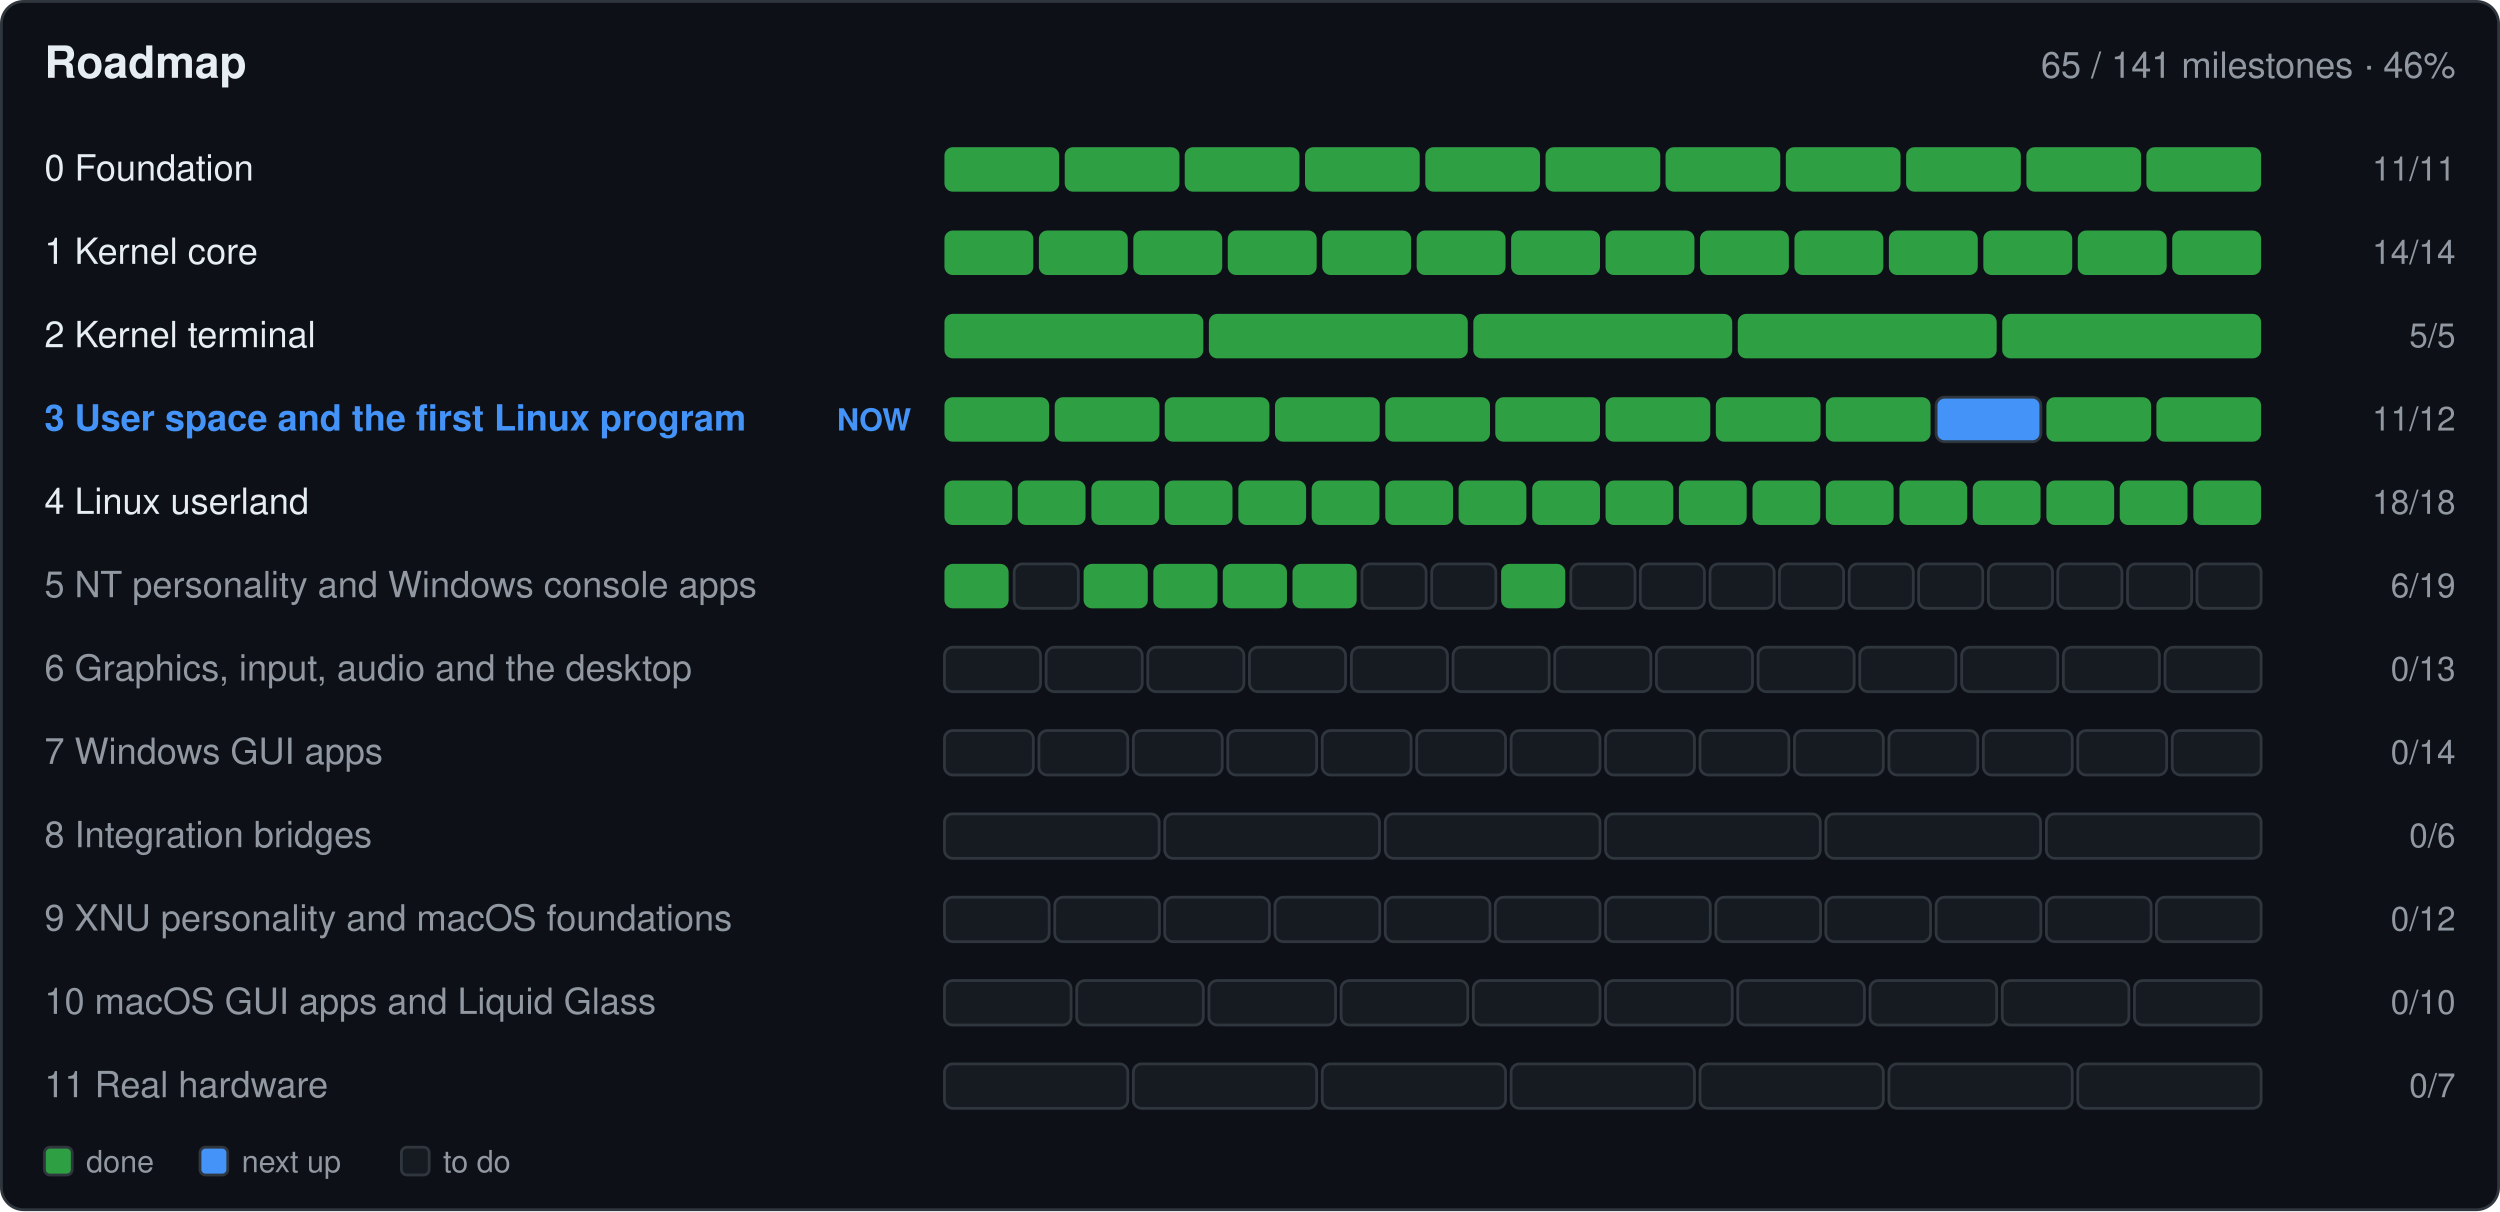
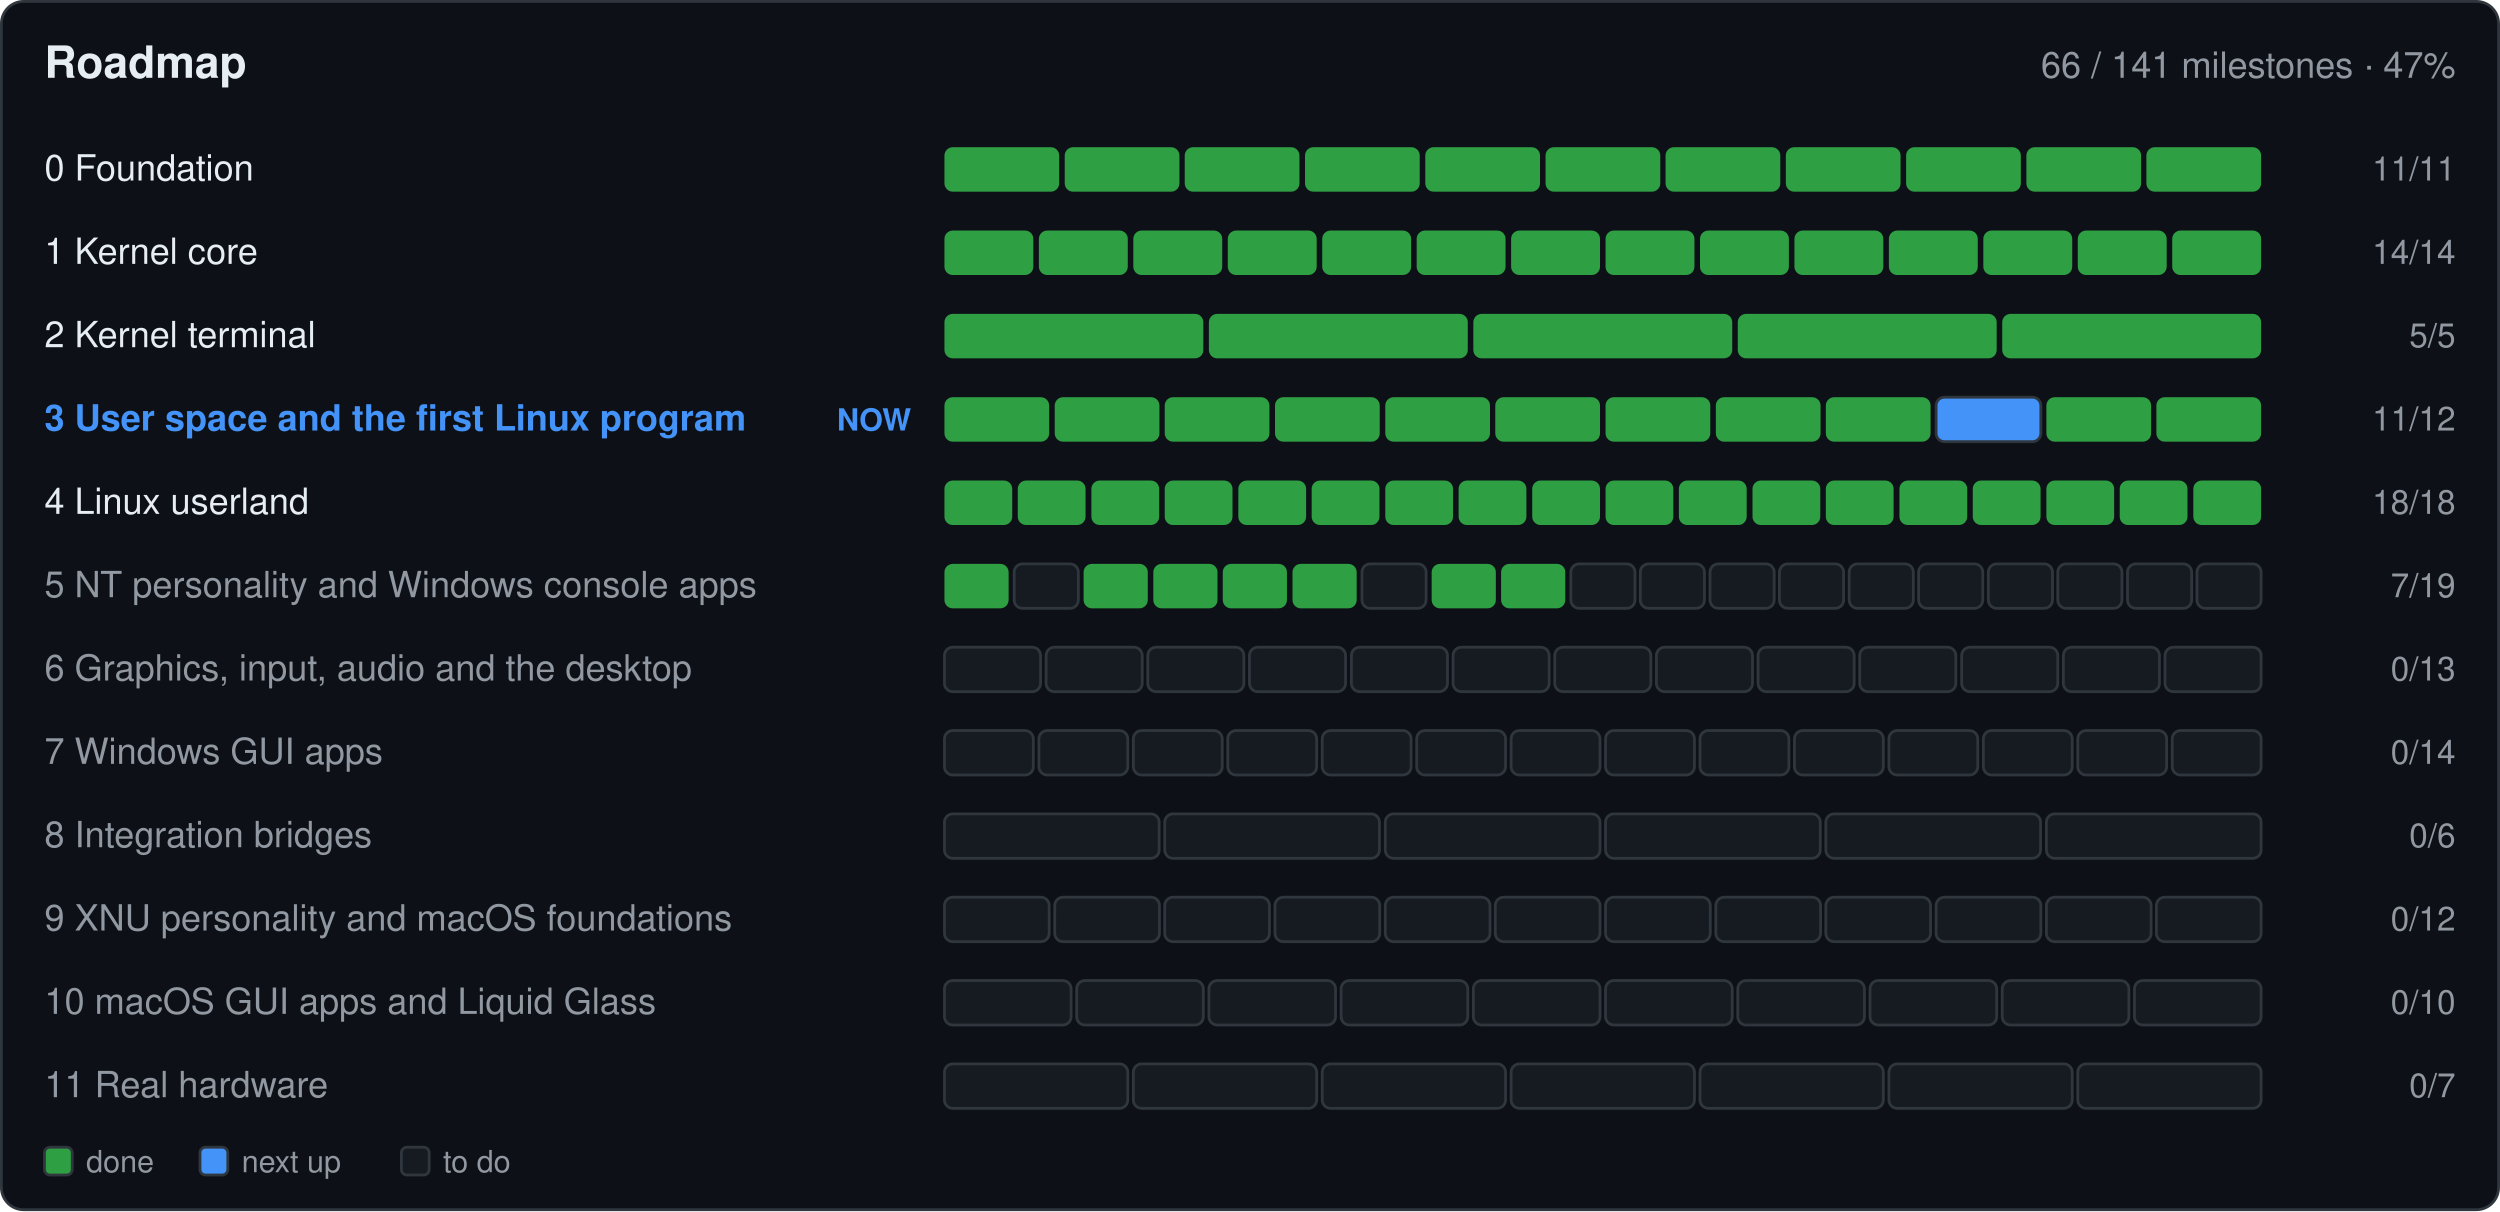
- <svg xmlns="http://www.w3.org/2000/svg" width="900" height="436" viewBox="0 0 900 436" role="img" aria-label="Roadmap: 65 of 141 milestones done">
+ <svg xmlns="http://www.w3.org/2000/svg" width="900" height="436" viewBox="0 0 900 436" role="img" aria-label="Roadmap: 66 of 141 milestones done">
  <rect x="0.5" y="0.5" width="899.0" height="435.0" fill="#0d1117" rx="8" stroke="#30363d" />
  <text x="16.0" y="28.0" font-family="-apple-system,BlinkMacSystemFont,'Segoe UI',Helvetica,Arial,sans-serif" font-size="16" font-weight="600" fill="#e6edf3" text-anchor="start">Roadmap</text>
-   <text x="884.0" y="28.0" font-family="-apple-system,BlinkMacSystemFont,'Segoe UI',Helvetica,Arial,sans-serif" font-size="13" font-weight="400" fill="#9198a1" text-anchor="end">65 / 141 milestones · 46%</text>
+   <text x="884.0" y="28.0" font-family="-apple-system,BlinkMacSystemFont,'Segoe UI',Helvetica,Arial,sans-serif" font-size="13" font-weight="400" fill="#9198a1" text-anchor="end">66 / 141 milestones · 47%</text>
  <text x="16.0" y="65.0" font-family="-apple-system,BlinkMacSystemFont,'Segoe UI',Helvetica,Arial,sans-serif" font-size="13" font-weight="400" fill="#e6edf3" text-anchor="start"> 0  Foundation</text>
  <g>
    <rect x="340.0" y="53.0" width="41.3" height="16.0" fill="#2ea043" rx="3" />
  </g>
  <g>
    <rect x="383.3" y="53.0" width="41.3" height="16.0" fill="#2ea043" rx="3" />
  </g>
  <g>
    <rect x="426.5" y="53.0" width="41.3" height="16.0" fill="#2ea043" rx="3" />
  </g>
  <g>
    <rect x="469.8" y="53.0" width="41.3" height="16.0" fill="#2ea043" rx="3" />
  </g>
  <g>
    <rect x="513.1" y="53.0" width="41.3" height="16.0" fill="#2ea043" rx="3" />
  </g>
  <g>
    <rect x="556.4" y="53.0" width="41.3" height="16.0" fill="#2ea043" rx="3" />
  </g>
  <g>
    <rect x="599.6" y="53.0" width="41.3" height="16.0" fill="#2ea043" rx="3" />
  </g>
  <g>
    <rect x="642.9" y="53.0" width="41.3" height="16.0" fill="#2ea043" rx="3" />
  </g>
  <g>
    <rect x="686.2" y="53.0" width="41.3" height="16.0" fill="#2ea043" rx="3" />
  </g>
  <g>
    <rect x="729.5" y="53.0" width="41.3" height="16.0" fill="#2ea043" rx="3" />
  </g>
  <g>
    <rect x="772.7" y="53.0" width="41.3" height="16.0" fill="#2ea043" rx="3" />
  </g>
  <text x="884.0" y="65.0" font-family="-apple-system,BlinkMacSystemFont,'Segoe UI',Helvetica,Arial,sans-serif" font-size="12" font-weight="400" fill="#9198a1" text-anchor="end">11/11</text>
  <text x="16.0" y="95.0" font-family="-apple-system,BlinkMacSystemFont,'Segoe UI',Helvetica,Arial,sans-serif" font-size="13" font-weight="400" fill="#e6edf3" text-anchor="start"> 1  Kernel core</text>
  <g>
    <rect x="340.0" y="83.0" width="32.0" height="16.0" fill="#2ea043" rx="3" />
  </g>
  <g>
    <rect x="374.0" y="83.0" width="32.0" height="16.0" fill="#2ea043" rx="3" />
  </g>
  <g>
    <rect x="408.0" y="83.0" width="32.0" height="16.0" fill="#2ea043" rx="3" />
  </g>
  <g>
    <rect x="442.0" y="83.0" width="32.0" height="16.0" fill="#2ea043" rx="3" />
  </g>
  <g>
    <rect x="476.0" y="83.0" width="32.0" height="16.0" fill="#2ea043" rx="3" />
  </g>
  <g>
    <rect x="510.0" y="83.0" width="32.0" height="16.0" fill="#2ea043" rx="3" />
  </g>
  <g>
    <rect x="544.0" y="83.0" width="32.0" height="16.0" fill="#2ea043" rx="3" />
  </g>
  <g>
    <rect x="578.0" y="83.0" width="32.0" height="16.0" fill="#2ea043" rx="3" />
  </g>
  <g>
    <rect x="612.0" y="83.0" width="32.0" height="16.0" fill="#2ea043" rx="3" />
  </g>
  <g>
    <rect x="646.0" y="83.0" width="32.0" height="16.0" fill="#2ea043" rx="3" />
  </g>
  <g>
    <rect x="680.0" y="83.0" width="32.0" height="16.0" fill="#2ea043" rx="3" />
  </g>
  <g>
    <rect x="714.0" y="83.0" width="32.0" height="16.0" fill="#2ea043" rx="3" />
  </g>
  <g>
    <rect x="748.0" y="83.0" width="32.0" height="16.0" fill="#2ea043" rx="3" />
  </g>
  <g>
    <rect x="782.0" y="83.0" width="32.0" height="16.0" fill="#2ea043" rx="3" />
  </g>
  <text x="884.0" y="95.0" font-family="-apple-system,BlinkMacSystemFont,'Segoe UI',Helvetica,Arial,sans-serif" font-size="12" font-weight="400" fill="#9198a1" text-anchor="end">14/14</text>
  <text x="16.0" y="125.0" font-family="-apple-system,BlinkMacSystemFont,'Segoe UI',Helvetica,Arial,sans-serif" font-size="13" font-weight="400" fill="#e6edf3" text-anchor="start"> 2  Kernel terminal</text>
  <g>
    <rect x="340.0" y="113.0" width="93.2" height="16.0" fill="#2ea043" rx="3" />
  </g>
  <g>
    <rect x="435.2" y="113.0" width="93.2" height="16.0" fill="#2ea043" rx="3" />
  </g>
  <g>
    <rect x="530.4" y="113.0" width="93.2" height="16.0" fill="#2ea043" rx="3" />
  </g>
  <g>
    <rect x="625.6" y="113.0" width="93.2" height="16.0" fill="#2ea043" rx="3" />
  </g>
  <g>
    <rect x="720.8" y="113.0" width="93.2" height="16.0" fill="#2ea043" rx="3" />
  </g>
  <text x="884.0" y="125.0" font-family="-apple-system,BlinkMacSystemFont,'Segoe UI',Helvetica,Arial,sans-serif" font-size="12" font-weight="400" fill="#9198a1" text-anchor="end">5/5</text>
  <text x="16.0" y="155.0" font-family="-apple-system,BlinkMacSystemFont,'Segoe UI',Helvetica,Arial,sans-serif" font-size="13" font-weight="600" fill="#4493f8" text-anchor="start"> 3  User space and the first Linux program</text>
  <text x="328.0" y="155.0" font-family="-apple-system,BlinkMacSystemFont,'Segoe UI',Helvetica,Arial,sans-serif" font-size="11" font-weight="600" fill="#4493f8" text-anchor="end">NOW</text>
  <g>
    <rect x="340.0" y="143.0" width="37.7" height="16.0" fill="#2ea043" rx="3" />
  </g>
  <g>
    <rect x="379.7" y="143.0" width="37.7" height="16.0" fill="#2ea043" rx="3" />
  </g>
  <g>
    <rect x="419.3" y="143.0" width="37.7" height="16.0" fill="#2ea043" rx="3" />
  </g>
  <g>
    <rect x="459.0" y="143.0" width="37.7" height="16.0" fill="#2ea043" rx="3" />
  </g>
  <g>
    <rect x="498.7" y="143.0" width="37.7" height="16.0" fill="#2ea043" rx="3" />
  </g>
  <g>
    <rect x="538.3" y="143.0" width="37.7" height="16.0" fill="#2ea043" rx="3" />
  </g>
  <g>
    <rect x="578.0" y="143.0" width="37.7" height="16.0" fill="#2ea043" rx="3" />
  </g>
  <g>
    <rect x="617.7" y="143.0" width="37.7" height="16.0" fill="#2ea043" rx="3" />
  </g>
  <g>
    <rect x="657.3" y="143.0" width="37.7" height="16.0" fill="#2ea043" rx="3" />
  </g>
  <g>
    <rect x="697.0" y="143.0" width="37.7" height="16.0" fill="#4493f8" rx="3" stroke="#30363d" />
  </g>
  <g>
    <rect x="736.7" y="143.0" width="37.7" height="16.0" fill="#2ea043" rx="3" />
  </g>
  <g>
    <rect x="776.3" y="143.0" width="37.7" height="16.0" fill="#2ea043" rx="3" />
  </g>
  <text x="884.0" y="155.0" font-family="-apple-system,BlinkMacSystemFont,'Segoe UI',Helvetica,Arial,sans-serif" font-size="12" font-weight="400" fill="#9198a1" text-anchor="end">11/12</text>
  <text x="16.0" y="185.0" font-family="-apple-system,BlinkMacSystemFont,'Segoe UI',Helvetica,Arial,sans-serif" font-size="13" font-weight="400" fill="#e6edf3" text-anchor="start"> 4  Linux userland</text>
  <g>
    <rect x="340.0" y="173.0" width="24.4" height="16.0" fill="#2ea043" rx="3" />
  </g>
  <g>
    <rect x="366.4" y="173.0" width="24.4" height="16.0" fill="#2ea043" rx="3" />
  </g>
  <g>
    <rect x="392.9" y="173.0" width="24.4" height="16.0" fill="#2ea043" rx="3" />
  </g>
  <g>
    <rect x="419.3" y="173.0" width="24.4" height="16.0" fill="#2ea043" rx="3" />
  </g>
  <g>
    <rect x="445.8" y="173.0" width="24.4" height="16.0" fill="#2ea043" rx="3" />
  </g>
  <g>
    <rect x="472.2" y="173.0" width="24.4" height="16.0" fill="#2ea043" rx="3" />
  </g>
  <g>
    <rect x="498.7" y="173.0" width="24.4" height="16.0" fill="#2ea043" rx="3" />
  </g>
  <g>
    <rect x="525.1" y="173.0" width="24.4" height="16.0" fill="#2ea043" rx="3" />
  </g>
  <g>
    <rect x="551.6" y="173.0" width="24.4" height="16.0" fill="#2ea043" rx="3" />
  </g>
  <g>
    <rect x="578.0" y="173.0" width="24.4" height="16.0" fill="#2ea043" rx="3" />
  </g>
  <g>
    <rect x="604.4" y="173.0" width="24.4" height="16.0" fill="#2ea043" rx="3" />
  </g>
  <g>
    <rect x="630.9" y="173.0" width="24.4" height="16.0" fill="#2ea043" rx="3" />
  </g>
  <g>
    <rect x="657.3" y="173.0" width="24.4" height="16.0" fill="#2ea043" rx="3" />
  </g>
  <g>
    <rect x="683.8" y="173.0" width="24.4" height="16.0" fill="#2ea043" rx="3" />
  </g>
  <g>
    <rect x="710.2" y="173.0" width="24.4" height="16.0" fill="#2ea043" rx="3" />
  </g>
  <g>
    <rect x="736.7" y="173.0" width="24.4" height="16.0" fill="#2ea043" rx="3" />
  </g>
  <g>
    <rect x="763.1" y="173.0" width="24.4" height="16.0" fill="#2ea043" rx="3" />
  </g>
  <g>
    <rect x="789.6" y="173.0" width="24.4" height="16.0" fill="#2ea043" rx="3" />
  </g>
  <text x="884.0" y="185.0" font-family="-apple-system,BlinkMacSystemFont,'Segoe UI',Helvetica,Arial,sans-serif" font-size="12" font-weight="400" fill="#9198a1" text-anchor="end">18/18</text>
  <text x="16.0" y="215.0" font-family="-apple-system,BlinkMacSystemFont,'Segoe UI',Helvetica,Arial,sans-serif" font-size="13" font-weight="400" fill="#9198a1" text-anchor="start"> 5  NT personality and Windows console apps</text>
  <g>
    <rect x="340.0" y="203.0" width="23.1" height="16.0" fill="#2ea043" rx="3" />
  </g>
  <g>
    <rect x="365.1" y="203.0" width="23.1" height="16.0" fill="#161b22" rx="3" stroke="#30363d" />
  </g>
  <g>
    <rect x="390.1" y="203.0" width="23.1" height="16.0" fill="#2ea043" rx="3" />
  </g>
  <g>
    <rect x="415.2" y="203.0" width="23.1" height="16.0" fill="#2ea043" rx="3" />
  </g>
  <g>
    <rect x="440.2" y="203.0" width="23.1" height="16.0" fill="#2ea043" rx="3" />
  </g>
  <g>
    <rect x="465.3" y="203.0" width="23.1" height="16.0" fill="#2ea043" rx="3" />
  </g>
  <g>
    <rect x="490.3" y="203.0" width="23.1" height="16.0" fill="#161b22" rx="3" stroke="#30363d" />
  </g>
  <g>
-     <rect x="515.4" y="203.0" width="23.1" height="16.0" fill="#161b22" rx="3" stroke="#30363d" />
+     <rect x="515.4" y="203.0" width="23.1" height="16.0" fill="#2ea043" rx="3" />
  </g>
  <g>
    <rect x="540.4" y="203.0" width="23.1" height="16.0" fill="#2ea043" rx="3" />
  </g>
  <g>
    <rect x="565.5" y="203.0" width="23.1" height="16.0" fill="#161b22" rx="3" stroke="#30363d" />
  </g>
  <g>
    <rect x="590.5" y="203.0" width="23.1" height="16.0" fill="#161b22" rx="3" stroke="#30363d" />
  </g>
  <g>
    <rect x="615.6" y="203.0" width="23.1" height="16.0" fill="#161b22" rx="3" stroke="#30363d" />
  </g>
  <g>
    <rect x="640.6" y="203.0" width="23.1" height="16.0" fill="#161b22" rx="3" stroke="#30363d" />
  </g>
  <g>
    <rect x="665.7" y="203.0" width="23.1" height="16.0" fill="#161b22" rx="3" stroke="#30363d" />
  </g>
  <g>
    <rect x="690.7" y="203.0" width="23.1" height="16.0" fill="#161b22" rx="3" stroke="#30363d" />
  </g>
  <g>
    <rect x="715.8" y="203.0" width="23.1" height="16.0" fill="#161b22" rx="3" stroke="#30363d" />
  </g>
  <g>
    <rect x="740.8" y="203.0" width="23.1" height="16.0" fill="#161b22" rx="3" stroke="#30363d" />
  </g>
  <g>
    <rect x="765.9" y="203.0" width="23.1" height="16.0" fill="#161b22" rx="3" stroke="#30363d" />
  </g>
  <g>
    <rect x="790.9" y="203.0" width="23.1" height="16.0" fill="#161b22" rx="3" stroke="#30363d" />
  </g>
-   <text x="884.0" y="215.0" font-family="-apple-system,BlinkMacSystemFont,'Segoe UI',Helvetica,Arial,sans-serif" font-size="12" font-weight="400" fill="#9198a1" text-anchor="end">6/19</text>
+   <text x="884.0" y="215.0" font-family="-apple-system,BlinkMacSystemFont,'Segoe UI',Helvetica,Arial,sans-serif" font-size="12" font-weight="400" fill="#9198a1" text-anchor="end">7/19</text>
  <text x="16.0" y="245.0" font-family="-apple-system,BlinkMacSystemFont,'Segoe UI',Helvetica,Arial,sans-serif" font-size="13" font-weight="400" fill="#9198a1" text-anchor="start"> 6  Graphics, input, audio and the desktop</text>
  <g>
    <rect x="340.0" y="233.0" width="34.6" height="16.0" fill="#161b22" rx="3" stroke="#30363d" />
  </g>
  <g>
    <rect x="376.6" y="233.0" width="34.6" height="16.0" fill="#161b22" rx="3" stroke="#30363d" />
  </g>
  <g>
    <rect x="413.2" y="233.0" width="34.6" height="16.0" fill="#161b22" rx="3" stroke="#30363d" />
  </g>
  <g>
    <rect x="449.8" y="233.0" width="34.6" height="16.0" fill="#161b22" rx="3" stroke="#30363d" />
  </g>
  <g>
    <rect x="486.5" y="233.0" width="34.6" height="16.0" fill="#161b22" rx="3" stroke="#30363d" />
  </g>
  <g>
    <rect x="523.1" y="233.0" width="34.6" height="16.0" fill="#161b22" rx="3" stroke="#30363d" />
  </g>
  <g>
    <rect x="559.7" y="233.0" width="34.6" height="16.0" fill="#161b22" rx="3" stroke="#30363d" />
  </g>
  <g>
    <rect x="596.3" y="233.0" width="34.6" height="16.0" fill="#161b22" rx="3" stroke="#30363d" />
  </g>
  <g>
    <rect x="632.9" y="233.0" width="34.6" height="16.0" fill="#161b22" rx="3" stroke="#30363d" />
  </g>
  <g>
    <rect x="669.5" y="233.0" width="34.6" height="16.0" fill="#161b22" rx="3" stroke="#30363d" />
  </g>
  <g>
    <rect x="706.2" y="233.0" width="34.6" height="16.0" fill="#161b22" rx="3" stroke="#30363d" />
  </g>
  <g>
    <rect x="742.8" y="233.0" width="34.6" height="16.0" fill="#161b22" rx="3" stroke="#30363d" />
  </g>
  <g>
    <rect x="779.4" y="233.0" width="34.6" height="16.0" fill="#161b22" rx="3" stroke="#30363d" />
  </g>
  <text x="884.0" y="245.0" font-family="-apple-system,BlinkMacSystemFont,'Segoe UI',Helvetica,Arial,sans-serif" font-size="12" font-weight="400" fill="#9198a1" text-anchor="end">0/13</text>
  <text x="16.0" y="275.0" font-family="-apple-system,BlinkMacSystemFont,'Segoe UI',Helvetica,Arial,sans-serif" font-size="13" font-weight="400" fill="#9198a1" text-anchor="start"> 7  Windows GUI apps</text>
  <g>
    <rect x="340.0" y="263.0" width="32.0" height="16.0" fill="#161b22" rx="3" stroke="#30363d" />
  </g>
  <g>
    <rect x="374.0" y="263.0" width="32.0" height="16.0" fill="#161b22" rx="3" stroke="#30363d" />
  </g>
  <g>
    <rect x="408.0" y="263.0" width="32.0" height="16.0" fill="#161b22" rx="3" stroke="#30363d" />
  </g>
  <g>
    <rect x="442.0" y="263.0" width="32.0" height="16.0" fill="#161b22" rx="3" stroke="#30363d" />
  </g>
  <g>
    <rect x="476.0" y="263.0" width="32.0" height="16.0" fill="#161b22" rx="3" stroke="#30363d" />
  </g>
  <g>
    <rect x="510.0" y="263.0" width="32.0" height="16.0" fill="#161b22" rx="3" stroke="#30363d" />
  </g>
  <g>
    <rect x="544.0" y="263.0" width="32.0" height="16.0" fill="#161b22" rx="3" stroke="#30363d" />
  </g>
  <g>
    <rect x="578.0" y="263.0" width="32.0" height="16.0" fill="#161b22" rx="3" stroke="#30363d" />
  </g>
  <g>
    <rect x="612.0" y="263.0" width="32.0" height="16.0" fill="#161b22" rx="3" stroke="#30363d" />
  </g>
  <g>
    <rect x="646.0" y="263.0" width="32.0" height="16.0" fill="#161b22" rx="3" stroke="#30363d" />
  </g>
  <g>
    <rect x="680.0" y="263.0" width="32.0" height="16.0" fill="#161b22" rx="3" stroke="#30363d" />
  </g>
  <g>
    <rect x="714.0" y="263.0" width="32.0" height="16.0" fill="#161b22" rx="3" stroke="#30363d" />
  </g>
  <g>
    <rect x="748.0" y="263.0" width="32.0" height="16.0" fill="#161b22" rx="3" stroke="#30363d" />
  </g>
  <g>
    <rect x="782.0" y="263.0" width="32.0" height="16.0" fill="#161b22" rx="3" stroke="#30363d" />
  </g>
  <text x="884.0" y="275.0" font-family="-apple-system,BlinkMacSystemFont,'Segoe UI',Helvetica,Arial,sans-serif" font-size="12" font-weight="400" fill="#9198a1" text-anchor="end">0/14</text>
  <text x="16.0" y="305.0" font-family="-apple-system,BlinkMacSystemFont,'Segoe UI',Helvetica,Arial,sans-serif" font-size="13" font-weight="400" fill="#9198a1" text-anchor="start"> 8  Integration bridges</text>
  <g>
    <rect x="340.0" y="293.0" width="77.3" height="16.0" fill="#161b22" rx="3" stroke="#30363d" />
  </g>
  <g>
    <rect x="419.3" y="293.0" width="77.3" height="16.0" fill="#161b22" rx="3" stroke="#30363d" />
  </g>
  <g>
    <rect x="498.7" y="293.0" width="77.3" height="16.0" fill="#161b22" rx="3" stroke="#30363d" />
  </g>
  <g>
    <rect x="578.0" y="293.0" width="77.3" height="16.0" fill="#161b22" rx="3" stroke="#30363d" />
  </g>
  <g>
    <rect x="657.3" y="293.0" width="77.3" height="16.0" fill="#161b22" rx="3" stroke="#30363d" />
  </g>
  <g>
    <rect x="736.7" y="293.0" width="77.3" height="16.0" fill="#161b22" rx="3" stroke="#30363d" />
  </g>
  <text x="884.0" y="305.0" font-family="-apple-system,BlinkMacSystemFont,'Segoe UI',Helvetica,Arial,sans-serif" font-size="12" font-weight="400" fill="#9198a1" text-anchor="end">0/6</text>
  <text x="16.0" y="335.0" font-family="-apple-system,BlinkMacSystemFont,'Segoe UI',Helvetica,Arial,sans-serif" font-size="13" font-weight="400" fill="#9198a1" text-anchor="start"> 9  XNU personality and macOS foundations</text>
  <g>
    <rect x="340.0" y="323.0" width="37.7" height="16.0" fill="#161b22" rx="3" stroke="#30363d" />
  </g>
  <g>
    <rect x="379.7" y="323.0" width="37.7" height="16.0" fill="#161b22" rx="3" stroke="#30363d" />
  </g>
  <g>
    <rect x="419.3" y="323.0" width="37.7" height="16.0" fill="#161b22" rx="3" stroke="#30363d" />
  </g>
  <g>
    <rect x="459.0" y="323.0" width="37.7" height="16.0" fill="#161b22" rx="3" stroke="#30363d" />
  </g>
  <g>
    <rect x="498.7" y="323.0" width="37.7" height="16.0" fill="#161b22" rx="3" stroke="#30363d" />
  </g>
  <g>
    <rect x="538.3" y="323.0" width="37.7" height="16.0" fill="#161b22" rx="3" stroke="#30363d" />
  </g>
  <g>
    <rect x="578.0" y="323.0" width="37.7" height="16.0" fill="#161b22" rx="3" stroke="#30363d" />
  </g>
  <g>
    <rect x="617.7" y="323.0" width="37.7" height="16.0" fill="#161b22" rx="3" stroke="#30363d" />
  </g>
  <g>
    <rect x="657.3" y="323.0" width="37.7" height="16.0" fill="#161b22" rx="3" stroke="#30363d" />
  </g>
  <g>
    <rect x="697.0" y="323.0" width="37.7" height="16.0" fill="#161b22" rx="3" stroke="#30363d" />
  </g>
  <g>
    <rect x="736.7" y="323.0" width="37.7" height="16.0" fill="#161b22" rx="3" stroke="#30363d" />
  </g>
  <g>
    <rect x="776.3" y="323.0" width="37.7" height="16.0" fill="#161b22" rx="3" stroke="#30363d" />
  </g>
  <text x="884.0" y="335.0" font-family="-apple-system,BlinkMacSystemFont,'Segoe UI',Helvetica,Arial,sans-serif" font-size="12" font-weight="400" fill="#9198a1" text-anchor="end">0/12</text>
  <text x="16.0" y="365.0" font-family="-apple-system,BlinkMacSystemFont,'Segoe UI',Helvetica,Arial,sans-serif" font-size="13" font-weight="400" fill="#9198a1" text-anchor="start">10  macOS GUI apps and Liquid Glass</text>
  <g>
    <rect x="340.0" y="353.0" width="45.6" height="16.0" fill="#161b22" rx="3" stroke="#30363d" />
  </g>
  <g>
    <rect x="387.6" y="353.0" width="45.6" height="16.0" fill="#161b22" rx="3" stroke="#30363d" />
  </g>
  <g>
    <rect x="435.2" y="353.0" width="45.6" height="16.0" fill="#161b22" rx="3" stroke="#30363d" />
  </g>
  <g>
    <rect x="482.8" y="353.0" width="45.6" height="16.0" fill="#161b22" rx="3" stroke="#30363d" />
  </g>
  <g>
    <rect x="530.4" y="353.0" width="45.6" height="16.0" fill="#161b22" rx="3" stroke="#30363d" />
  </g>
  <g>
    <rect x="578.0" y="353.0" width="45.6" height="16.0" fill="#161b22" rx="3" stroke="#30363d" />
  </g>
  <g>
    <rect x="625.6" y="353.0" width="45.6" height="16.0" fill="#161b22" rx="3" stroke="#30363d" />
  </g>
  <g>
    <rect x="673.2" y="353.0" width="45.6" height="16.0" fill="#161b22" rx="3" stroke="#30363d" />
  </g>
  <g>
    <rect x="720.8" y="353.0" width="45.6" height="16.0" fill="#161b22" rx="3" stroke="#30363d" />
  </g>
  <g>
    <rect x="768.4" y="353.0" width="45.6" height="16.0" fill="#161b22" rx="3" stroke="#30363d" />
  </g>
  <text x="884.0" y="365.0" font-family="-apple-system,BlinkMacSystemFont,'Segoe UI',Helvetica,Arial,sans-serif" font-size="12" font-weight="400" fill="#9198a1" text-anchor="end">0/10</text>
  <text x="16.0" y="395.0" font-family="-apple-system,BlinkMacSystemFont,'Segoe UI',Helvetica,Arial,sans-serif" font-size="13" font-weight="400" fill="#9198a1" text-anchor="start">11  Real hardware</text>
  <g>
    <rect x="340.0" y="383.0" width="66.0" height="16.0" fill="#161b22" rx="3" stroke="#30363d" />
  </g>
  <g>
    <rect x="408.0" y="383.0" width="66.0" height="16.0" fill="#161b22" rx="3" stroke="#30363d" />
  </g>
  <g>
    <rect x="476.0" y="383.0" width="66.0" height="16.0" fill="#161b22" rx="3" stroke="#30363d" />
  </g>
  <g>
    <rect x="544.0" y="383.0" width="66.0" height="16.0" fill="#161b22" rx="3" stroke="#30363d" />
  </g>
  <g>
    <rect x="612.0" y="383.0" width="66.0" height="16.0" fill="#161b22" rx="3" stroke="#30363d" />
  </g>
  <g>
    <rect x="680.0" y="383.0" width="66.0" height="16.0" fill="#161b22" rx="3" stroke="#30363d" />
  </g>
  <g>
    <rect x="748.0" y="383.0" width="66.0" height="16.0" fill="#161b22" rx="3" stroke="#30363d" />
  </g>
  <text x="884.0" y="395.0" font-family="-apple-system,BlinkMacSystemFont,'Segoe UI',Helvetica,Arial,sans-serif" font-size="12" font-weight="400" fill="#9198a1" text-anchor="end">0/7</text>
  <rect x="16.0" y="413.0" width="10.0" height="10.0" fill="#2ea043" rx="2" stroke="#30363d" />
  <text x="31.0" y="422.0" font-family="-apple-system,BlinkMacSystemFont,'Segoe UI',Helvetica,Arial,sans-serif" font-size="11" font-weight="400" fill="#9198a1" text-anchor="start">done</text>
  <rect x="72.0" y="413.0" width="10.0" height="10.0" fill="#4493f8" rx="2" stroke="#30363d" />
  <text x="87.0" y="422.0" font-family="-apple-system,BlinkMacSystemFont,'Segoe UI',Helvetica,Arial,sans-serif" font-size="11" font-weight="400" fill="#9198a1" text-anchor="start">next up</text>
  <rect x="144.5" y="413.0" width="10.0" height="10.0" fill="#161b22" rx="2" stroke="#30363d" />
  <text x="159.5" y="422.0" font-family="-apple-system,BlinkMacSystemFont,'Segoe UI',Helvetica,Arial,sans-serif" font-size="11" font-weight="400" fill="#9198a1" text-anchor="start">to do</text>
</svg>
